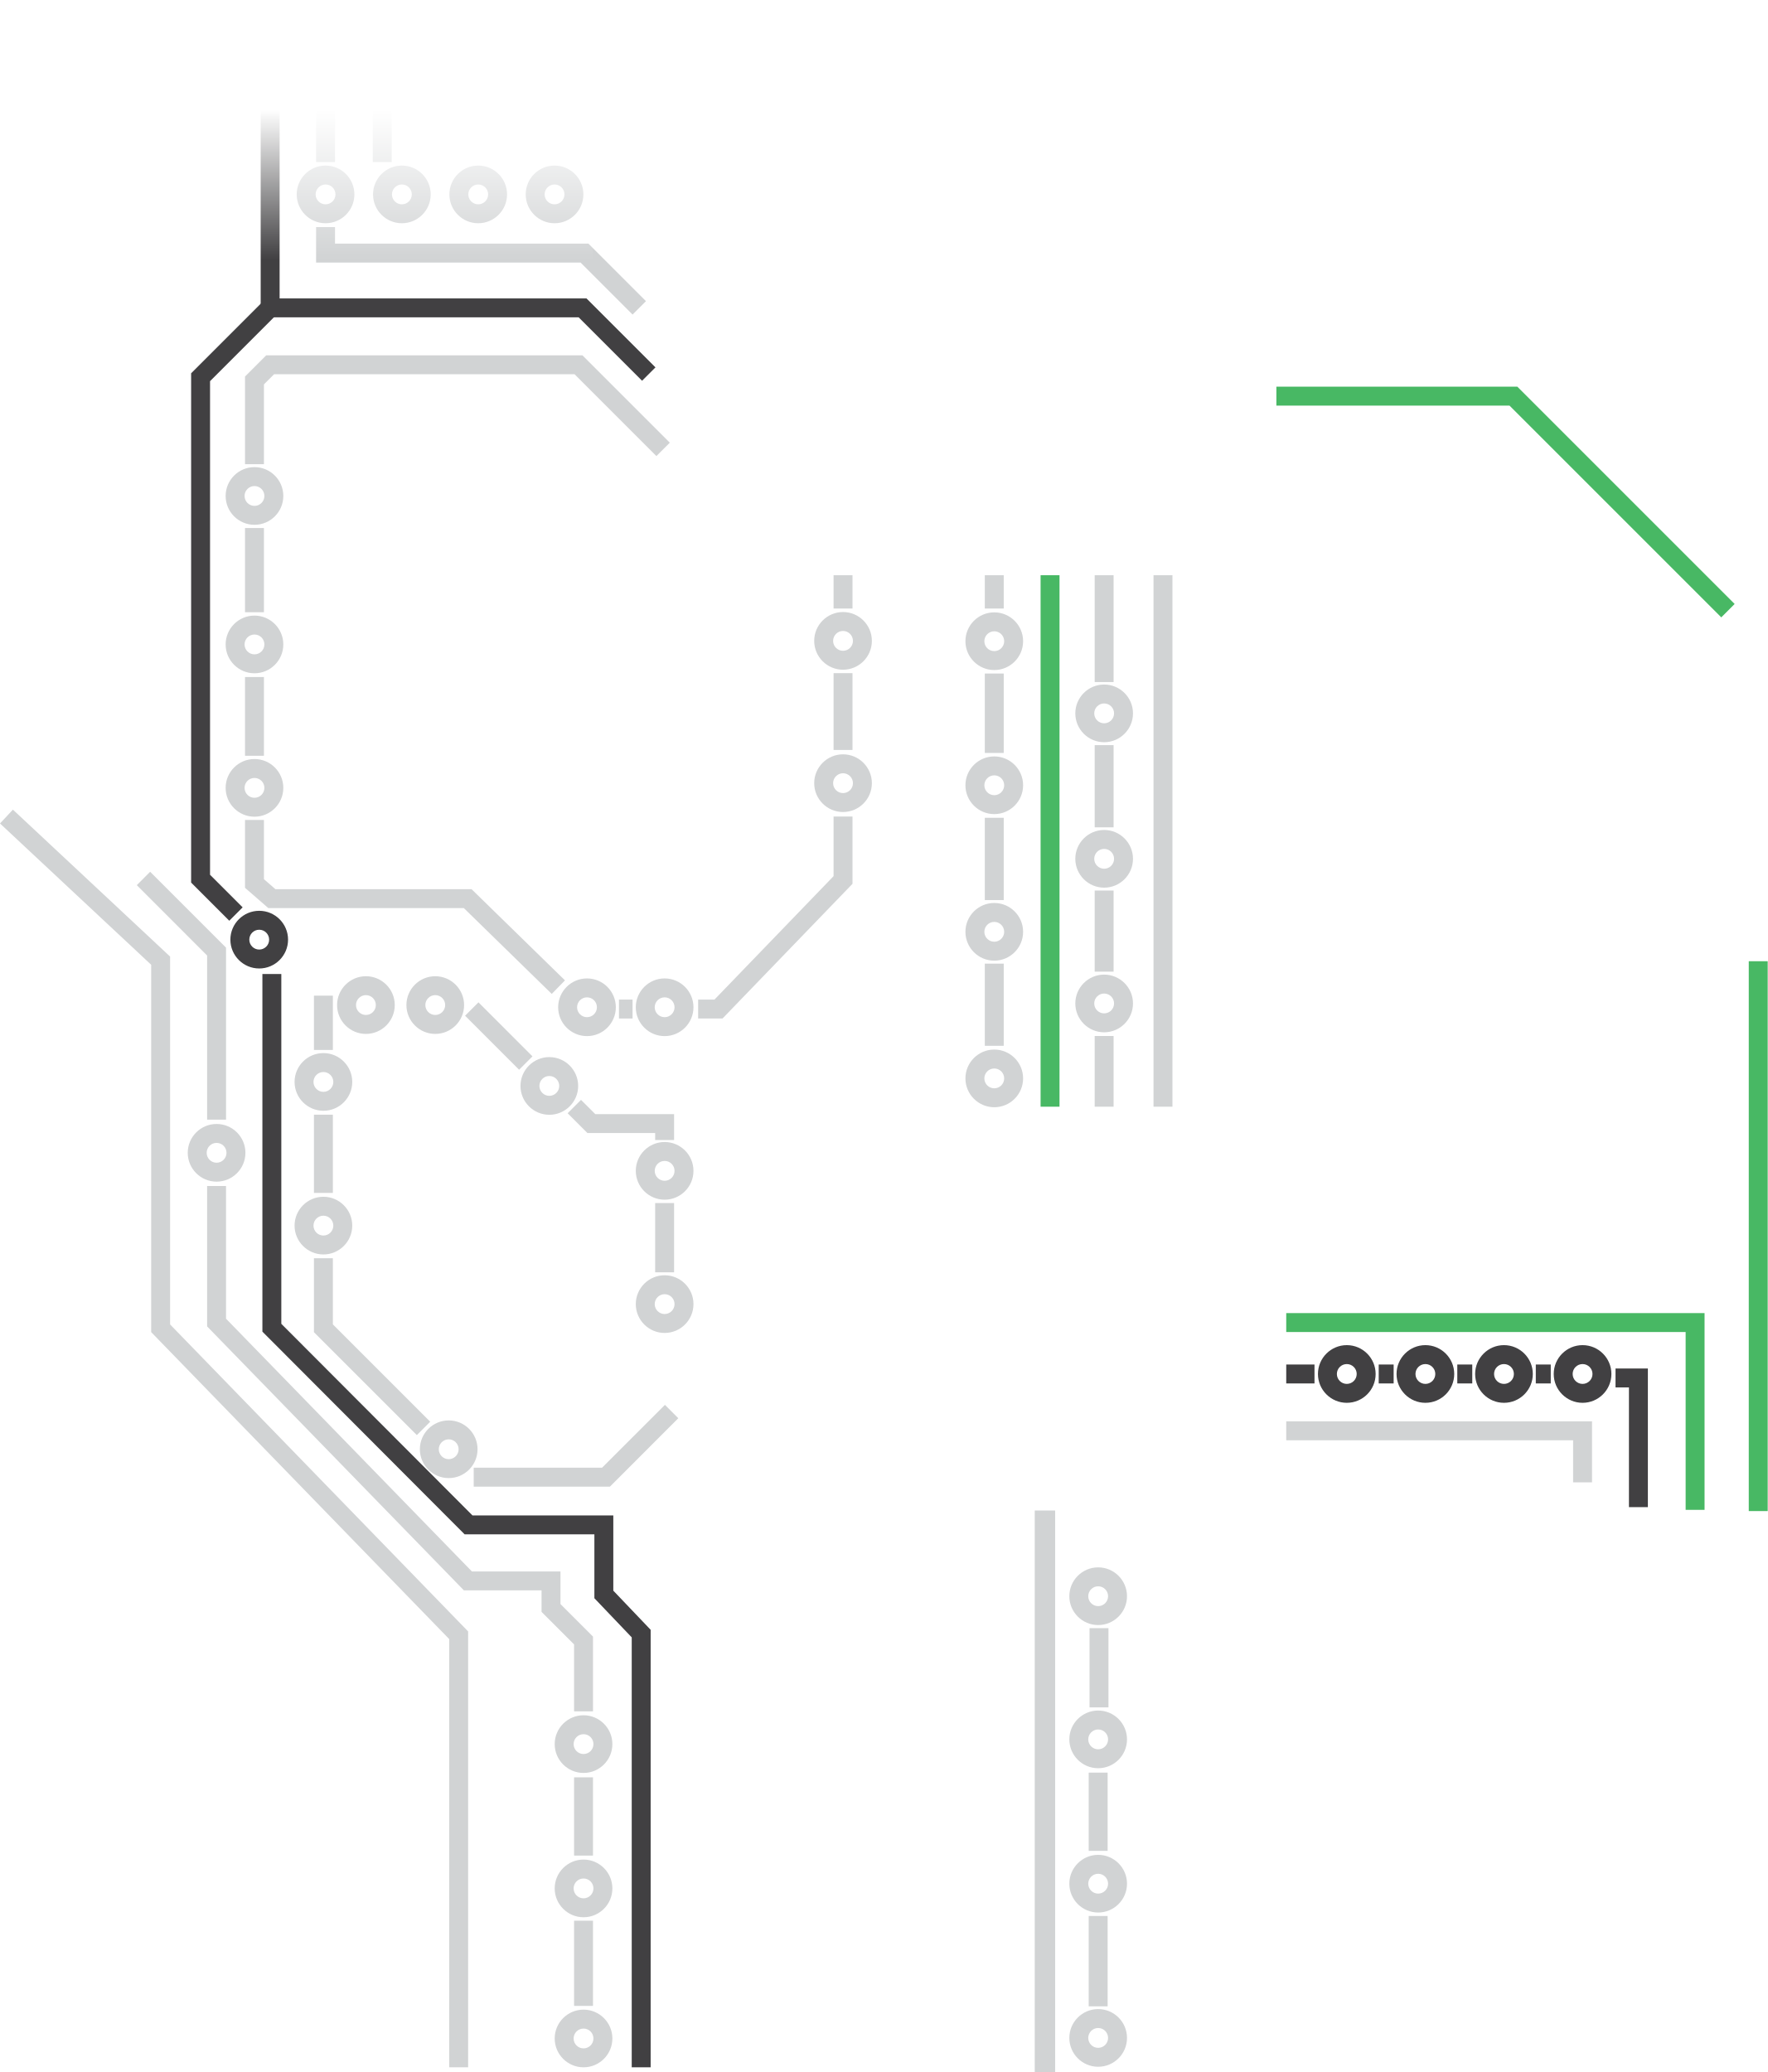
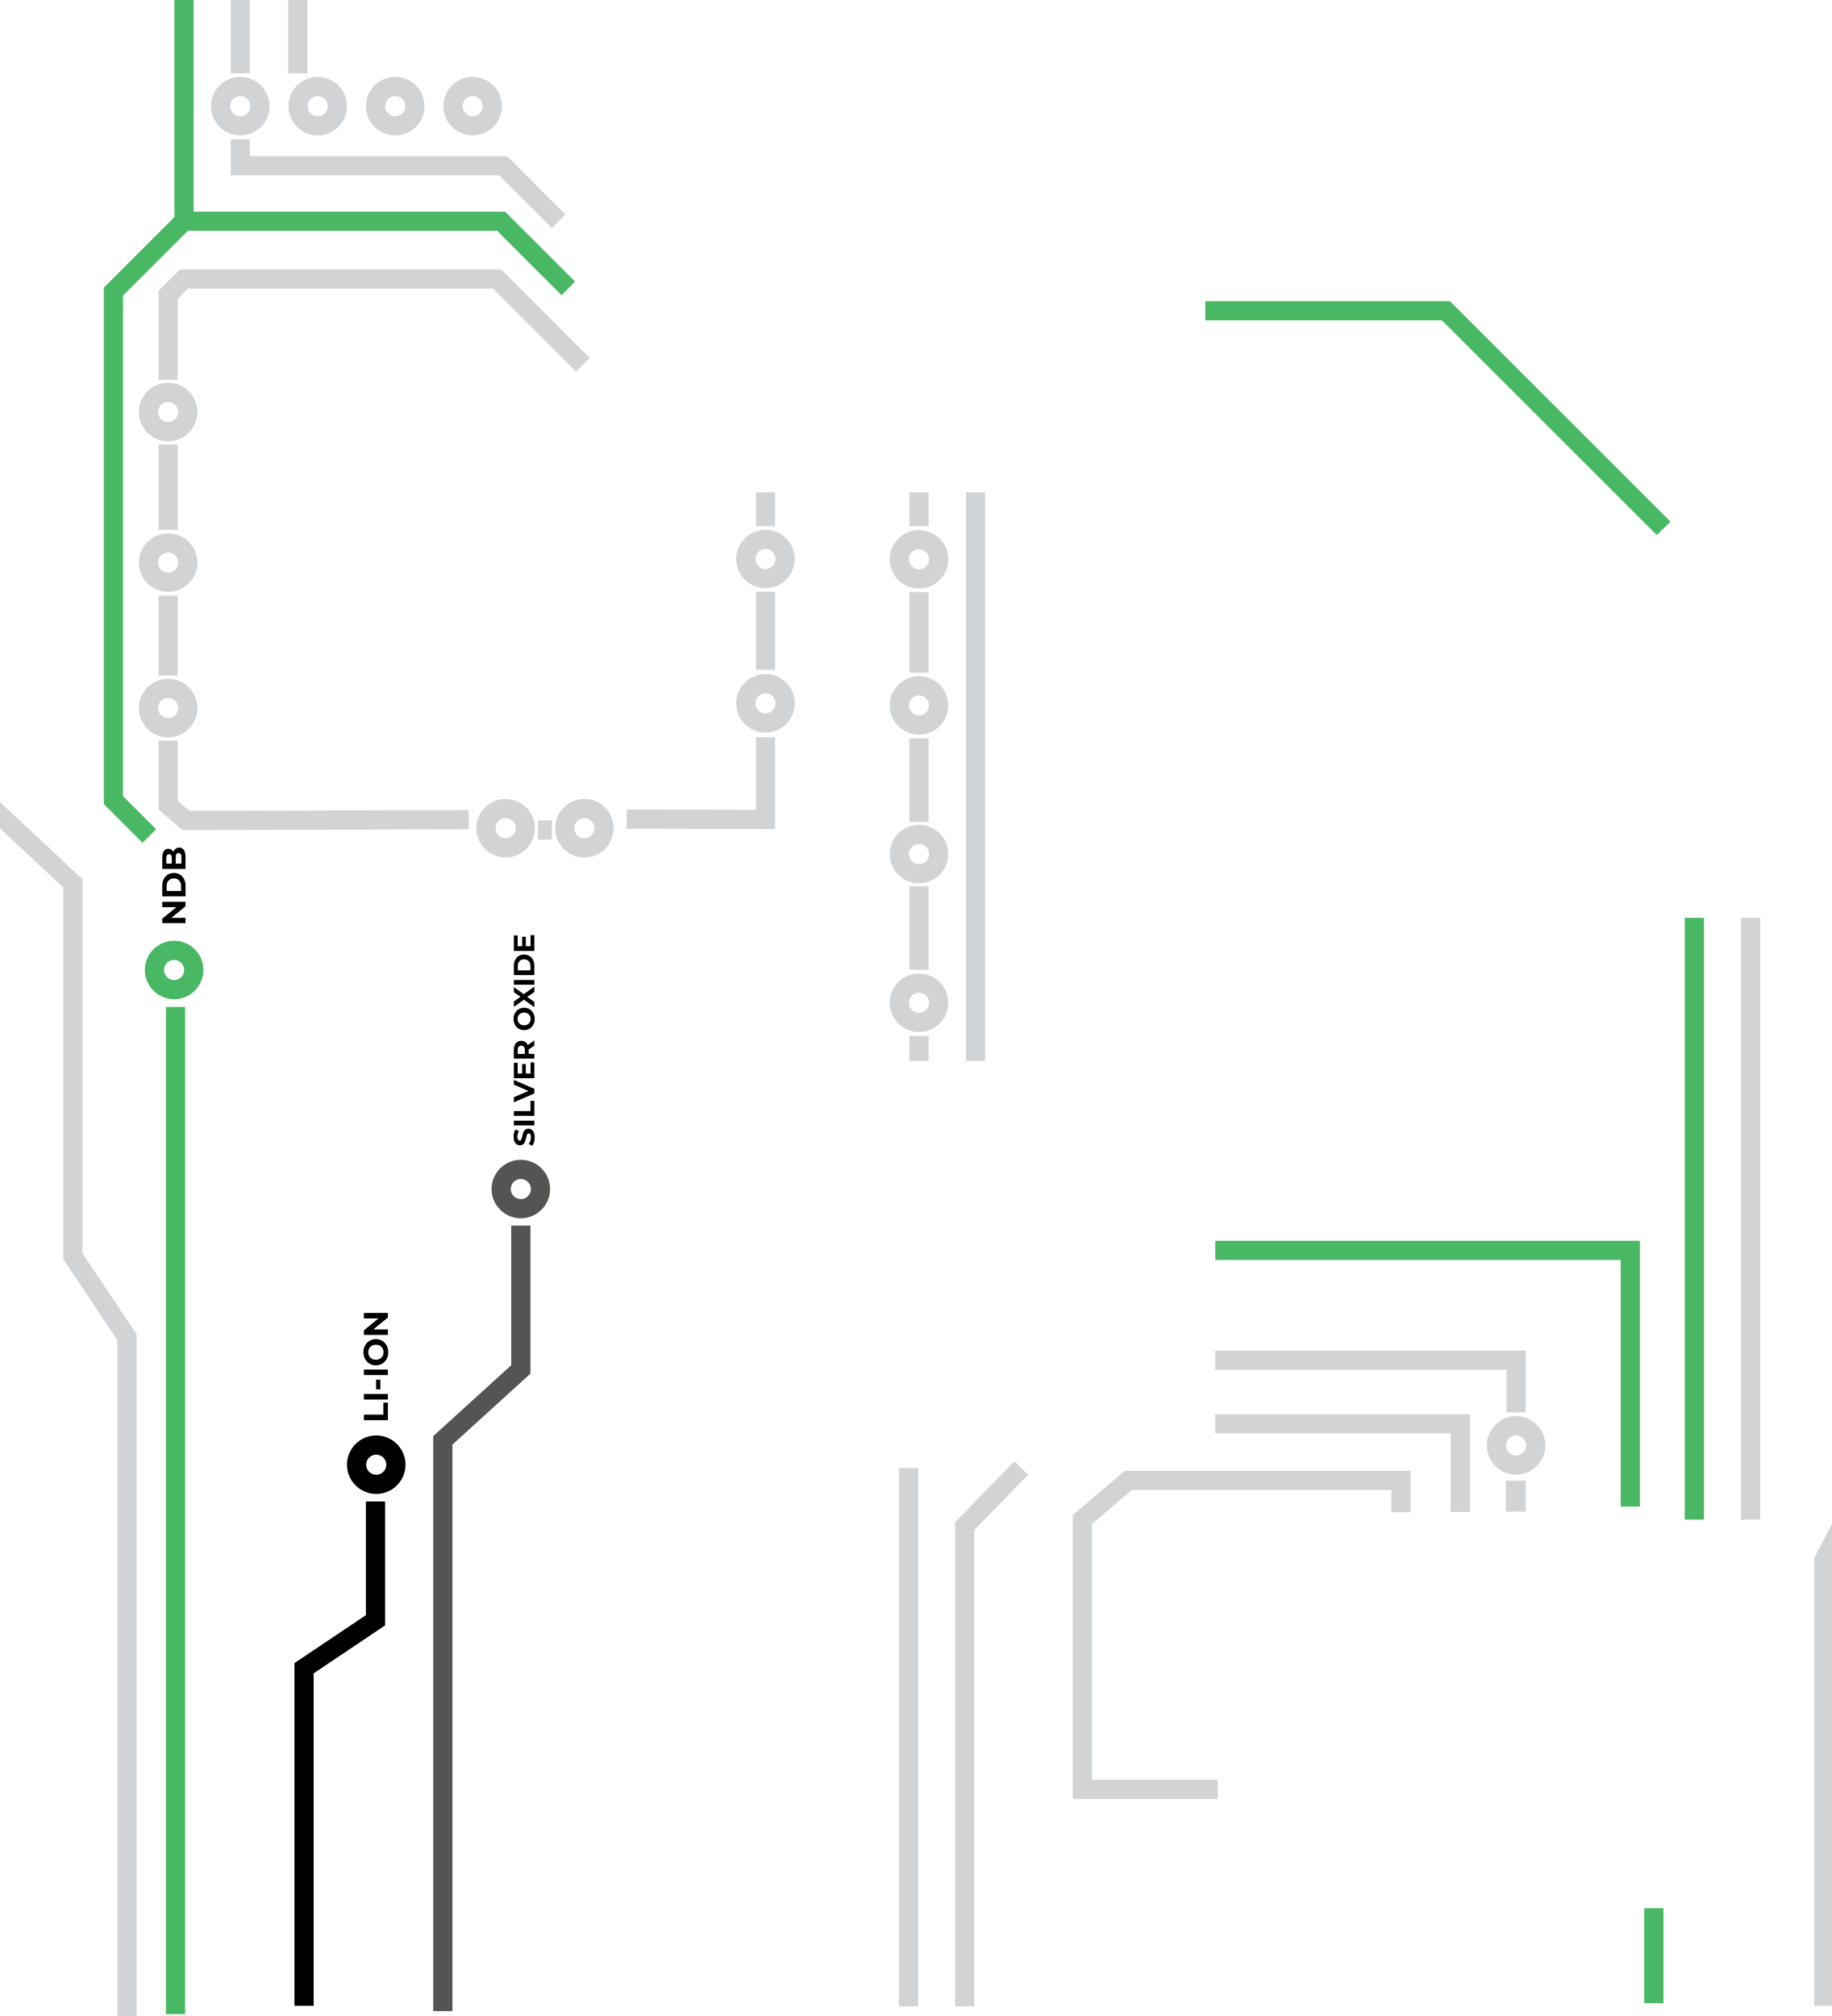
- <svg xmlns="http://www.w3.org/2000/svg" width="1300" height="1524" viewBox="0 0 1300 1524" fill="none">
-   <path d="M1265.91 454.081L1110.17 298.329H938.709V284.409H1115.94L1275.74 444.226L1265.91 454.081Z" fill="#48B864" />
-   <path d="M1300.05 707H1286.13V1111.43H1300.05V707Z" fill="#48B864" />
-   <path d="M815.219 1197.54H801.302V1255.82H815.219V1197.54Z" fill="#D1D3D4" />
-   <path d="M478.52 1520.55H464.603V1204.32L437.141 1175.53V1128.54H341.707L192.981 979.448V716.421H206.898V973.695L347.478 1114.62H451.058V1169.96L478.52 1198.75V1520.55Z" fill="#414042" />
-   <path d="M465.234 231.366L426.99 193.114H232.468V167.038H246.385V179.195H432.761L475.068 221.511L465.234 231.366Z" fill="#D1D3D4" />
-   <path d="M246.385 66H232.468V119.192H246.385V66Z" fill="#D1D3D4" />
-   <path d="M288.081 66H274.164V119.192H288.081V66Z" fill="#D1D3D4" />
-   <path d="M472.211 280.048L425.58 233.408H191.72V66H205.637V219.488H431.333L482.065 270.212L472.211 280.048Z" fill="#414042" />
-   <path d="M168.618 677.223L140.562 649.161V274.573L193.019 222.104L202.854 231.96L154.478 280.345V643.408L178.453 667.387L168.618 677.223Z" fill="#414042" />
-   <path d="M194.113 341.406H180.196V276.948L195.802 261.34H428.345L492.604 325.612L482.751 335.448L422.574 275.26H201.573L194.113 282.721V341.406Z" fill="#D1D3D4" />
-   <path d="M194.113 388.38H180.196V450.313H194.113V388.38Z" fill="#D1D3D4" />
-   <path d="M194.113 497.957H180.196V555.882H194.113V497.957Z" fill="#D1D3D4" />
-   <path d="M405.781 731.048L341.132 667.926H197.342L180.196 653.004V603.079H194.113V646.676L202.556 654.007H346.81L415.504 721.081L405.781 731.048Z" fill="#D1D3D4" />
-   <path d="M531.386 749.123H513.442V735.203H525.467L613.051 644.428V600.59H626.968V650.052L531.386 749.123Z" fill="#D1D3D4" />
-   <path d="M626.97 495.118H613.053V551.614H626.97V495.118Z" fill="#D1D3D4" />
-   <path d="M862.276 423.088H848.359V814H862.276V423.088Z" fill="#D1D3D4" />
-   <path d="M819.003 423.087H805.086V501.669H819.003V423.087Z" fill="#D1D3D4" />
-   <path d="M819.003 548.068H805.086V608.517H819.003V548.068Z" fill="#D1D3D4" />
-   <path d="M819.003 655.007H805.086V714.677H819.003V655.007Z" fill="#D1D3D4" />
-   <path d="M819.003 762H805.086V813.999H819.003V762Z" fill="#D1D3D4" />
-   <path d="M738.193 495.395H724.276V553.802H738.193V495.395Z" fill="#D1D3D4" />
-   <path d="M738.193 601.5H724.276V662.041H738.193V601.5Z" fill="#D1D3D4" />
-   <path d="M738.193 708.775H724.276V769.206H738.193V708.775Z" fill="#D1D3D4" />
-   <path d="M738.193 423.087H724.276V447.586H738.193V423.087Z" fill="#D1D3D4" />
-   <path d="M626.97 423.087H613.053V447.586H626.97V423.087Z" fill="#D1D3D4" />
-   <path d="M779.22 423.088H765.303V814H779.22V423.088Z" fill="#48B864" />
-   <path d="M731.235 814.399C719.545 814.399 710.025 804.878 710.025 793.185C710.025 781.493 719.545 771.972 731.235 771.972C742.925 771.972 752.444 781.493 752.444 793.185C752.444 804.878 742.925 814.399 731.235 814.399ZM731.235 785.891C727.208 785.891 723.942 789.158 723.942 793.185C723.942 797.213 727.208 800.479 731.235 800.479C735.262 800.479 738.527 797.213 738.527 793.185C738.527 789.158 735.262 785.891 731.235 785.891Z" fill="#D1D3D4" />
-   <path d="M429.162 1304.04C417.471 1304.04 407.952 1294.52 407.952 1282.82C407.952 1271.13 417.471 1261.61 429.162 1261.61C440.852 1261.61 450.371 1271.13 450.371 1282.82C450.371 1294.52 440.87 1304.04 429.162 1304.04ZM429.162 1275.53C425.135 1275.53 421.869 1278.8 421.869 1282.82C421.869 1286.85 425.135 1290.12 429.162 1290.12C433.188 1290.12 436.454 1286.85 436.454 1282.82C436.454 1278.8 433.188 1275.53 429.162 1275.53Z" fill="#D1D3D4" />
-   <path d="M429.162 1410.18C417.471 1410.18 407.952 1400.66 407.952 1388.97C407.952 1377.28 417.471 1367.75 429.162 1367.75C440.852 1367.75 450.371 1377.28 450.371 1388.97C450.371 1400.66 440.87 1410.18 429.162 1410.18ZM429.162 1381.67C425.135 1381.67 421.869 1384.94 421.869 1388.97C421.869 1393 425.135 1396.26 429.162 1396.26C433.188 1396.26 436.454 1393 436.454 1388.97C436.454 1384.94 433.188 1381.67 429.162 1381.67Z" fill="#D1D3D4" />
-   <path d="M429.162 1520.55C417.471 1520.55 407.952 1511.03 407.952 1499.34C407.952 1487.65 417.471 1478.13 429.162 1478.13C440.852 1478.13 450.371 1487.65 450.371 1499.34C450.371 1511.03 440.87 1520.55 429.162 1520.55ZM429.162 1492.05C425.135 1492.05 421.869 1495.31 421.869 1499.34C421.869 1503.37 425.135 1506.63 429.162 1506.63C433.188 1506.63 436.454 1503.37 436.454 1499.34C436.454 1495.31 433.188 1492.05 429.162 1492.05Z" fill="#D1D3D4" />
-   <path d="M731.235 706.584C719.545 706.584 710.025 697.063 710.025 685.371C710.025 673.678 719.545 664.157 731.235 664.157C742.925 664.157 752.444 673.678 752.444 685.371C752.444 697.063 742.925 706.584 731.235 706.584ZM731.235 678.077C727.208 678.077 723.942 681.343 723.942 685.371C723.942 689.398 727.208 692.665 731.235 692.665C735.262 692.665 738.527 689.398 738.527 685.371C738.527 681.343 735.262 678.077 731.235 678.077Z" fill="#D1D3D4" />
-   <path d="M731.235 598.792C719.545 598.792 710.025 589.271 710.025 577.578C710.025 565.886 719.545 556.365 731.235 556.365C742.925 556.365 752.444 565.886 752.444 577.578C752.444 589.271 742.925 598.792 731.235 598.792ZM731.235 570.284C727.208 570.284 723.942 573.551 723.942 577.578C723.942 581.606 727.208 584.872 731.235 584.872C735.262 584.872 738.527 581.606 738.527 577.578C738.527 573.551 735.262 570.284 731.235 570.284Z" fill="#D1D3D4" />
-   <path d="M620.009 597.252C608.319 597.252 598.8 587.73 598.8 576.038C598.8 564.345 608.319 554.824 620.009 554.824C631.699 554.824 641.219 564.345 641.219 576.038C641.219 587.73 631.718 597.252 620.009 597.252ZM620.009 568.744C615.983 568.744 612.717 572.01 612.717 576.038C612.717 580.065 615.983 583.332 620.009 583.332C624.036 583.332 627.302 580.065 627.302 576.038C627.302 572.01 624.036 568.744 620.009 568.744Z" fill="#D1D3D4" />
-   <path d="M431.705 762.078C420.014 762.078 410.495 752.557 410.495 740.864C410.495 729.172 420.014 719.651 431.705 719.651C443.395 719.651 452.914 729.172 452.914 740.864C452.914 752.557 443.413 762.078 431.705 762.078ZM431.705 733.571C427.678 733.571 424.412 736.837 424.412 740.864C424.412 744.892 427.678 748.158 431.705 748.158C435.731 748.158 438.997 744.892 438.997 740.864C438.997 736.837 435.731 733.571 431.705 733.571Z" fill="#D1D3D4" />
-   <path d="M404 819.947C392.309 819.947 382.79 810.426 382.79 798.733C382.79 787.041 392.309 777.52 404 777.52C415.69 777.52 425.209 787.041 425.209 798.733C425.209 810.426 415.69 819.947 404 819.947ZM404 791.421C399.973 791.421 396.707 794.687 396.707 798.715C396.707 802.742 399.973 806.009 404 806.009C408.026 806.009 411.292 802.742 411.292 798.715C411.292 794.687 408.026 791.421 404 791.421Z" fill="#D1D3D4" />
-   <path d="M488.801 980.414C477.111 980.414 467.592 970.893 467.592 959.2C467.592 947.507 477.111 937.986 488.801 937.986C500.492 937.986 510.011 947.507 510.011 959.2C510.011 970.893 500.492 980.414 488.801 980.414ZM488.801 951.906C484.775 951.906 481.509 955.173 481.509 959.2C481.509 963.227 484.775 966.494 488.801 966.494C492.828 966.494 496.094 963.227 496.094 959.2C496.094 955.173 492.828 951.906 488.801 951.906Z" fill="#D1D3D4" />
-   <path d="M488.801 882.4C477.111 882.4 467.592 872.879 467.592 861.186C467.592 849.494 477.111 839.973 488.801 839.973C500.492 839.973 510.011 849.494 510.011 861.186C510.011 872.879 500.492 882.4 488.801 882.4ZM488.801 853.892C484.775 853.892 481.509 857.159 481.509 861.186C481.509 865.214 484.775 868.48 488.801 868.48C492.828 868.48 496.094 865.214 496.094 861.186C496.094 857.159 492.828 853.892 488.801 853.892Z" fill="#D1D3D4" />
-   <path d="M187.155 600.703C175.465 600.703 165.945 591.182 165.945 579.49C165.945 567.797 175.465 558.276 187.155 558.276C198.845 558.276 208.364 567.797 208.364 579.49C208.364 591.182 198.845 600.703 187.155 600.703ZM187.155 572.196C183.128 572.196 179.862 575.462 179.862 579.49C179.862 583.517 183.128 586.783 187.155 586.783C191.181 586.783 194.447 583.517 194.447 579.49C194.447 575.462 191.181 572.196 187.155 572.196Z" fill="#D1D3D4" />
-   <path d="M190.644 712.339C178.954 712.339 169.435 702.818 169.435 691.126C169.435 679.433 178.954 669.912 190.644 669.912C202.334 669.912 211.853 679.433 211.853 691.126C211.853 702.818 202.334 712.339 190.644 712.339ZM190.644 683.832C186.617 683.832 183.352 687.098 183.352 691.126C183.352 695.153 186.617 698.42 190.644 698.42C194.671 698.42 197.937 695.153 197.937 691.126C197.937 687.098 194.652 683.832 190.644 683.832Z" fill="#414042" />
-   <path d="M159.285 869.13C147.594 869.13 138.075 859.608 138.075 847.916C138.075 836.223 147.594 826.702 159.285 826.702C170.975 826.702 180.494 836.223 180.494 847.916C180.494 859.608 170.975 869.13 159.285 869.13ZM159.285 840.622C155.258 840.622 151.992 843.888 151.992 847.916C151.992 851.943 155.258 855.21 159.285 855.21C163.311 855.21 166.577 851.943 166.577 847.916C166.577 843.888 163.311 840.622 159.285 840.622Z" fill="#D1D3D4" />
-   <path d="M237.85 816.996C226.16 816.996 216.641 807.475 216.641 795.782C216.641 784.089 226.16 774.568 237.85 774.568C249.54 774.568 259.06 784.089 259.06 795.782C259.06 807.475 249.54 816.996 237.85 816.996ZM237.85 788.488C233.823 788.488 230.558 791.755 230.558 795.782C230.558 799.809 233.823 803.076 237.85 803.076C241.877 803.076 245.143 799.809 245.143 795.782C245.143 791.755 241.858 788.488 237.85 788.488Z" fill="#D1D3D4" />
-   <path d="M269.117 760.464C257.426 760.464 247.907 750.943 247.907 739.251C247.907 727.558 257.426 718.037 269.117 718.037C280.807 718.037 290.326 727.558 290.326 739.251C290.326 750.943 280.807 760.464 269.117 760.464ZM269.117 731.938C265.09 731.938 261.824 735.205 261.824 739.232C261.824 743.26 265.09 746.526 269.117 746.526C273.143 746.526 276.409 743.26 276.409 739.232C276.409 735.205 273.143 731.938 269.117 731.938Z" fill="#D1D3D4" />
-   <path d="M320.109 760.464C308.419 760.464 298.899 750.943 298.899 739.251C298.899 727.558 308.419 718.037 320.109 718.037C331.799 718.037 341.318 727.558 341.318 739.251C341.318 750.943 331.799 760.464 320.109 760.464ZM320.109 731.938C316.082 731.938 312.816 735.205 312.816 739.232C312.816 743.26 316.082 746.526 320.109 746.526C324.135 746.526 327.401 743.26 327.401 739.232C327.401 735.205 324.135 731.938 320.109 731.938Z" fill="#D1D3D4" />
-   <path d="M237.85 922.675C226.16 922.675 216.641 913.154 216.641 901.462C216.641 889.769 226.16 880.248 237.85 880.248C249.54 880.248 259.06 889.769 259.06 901.462C259.06 913.154 249.54 922.675 237.85 922.675ZM237.85 894.168C233.823 894.168 230.558 897.434 230.558 901.462C230.558 905.489 233.823 908.756 237.85 908.756C241.877 908.756 245.143 905.489 245.143 901.462C245.143 897.434 241.858 894.168 237.85 894.168Z" fill="#D1D3D4" />
-   <path d="M329.999 1087.17C318.309 1087.17 308.79 1077.65 308.79 1065.95C308.79 1054.26 318.309 1044.74 329.999 1044.74C341.69 1044.74 351.209 1054.26 351.209 1065.95C351.209 1077.65 341.69 1087.17 329.999 1087.17ZM329.999 1058.66C325.973 1058.66 322.707 1061.93 322.707 1065.95C322.707 1069.98 325.973 1073.25 329.999 1073.25C334.026 1073.25 337.292 1069.98 337.292 1065.95C337.292 1061.93 334.008 1058.66 329.999 1058.66Z" fill="#D1D3D4" />
-   <path d="M187.155 495.211C175.465 495.211 165.945 485.689 165.945 473.997C165.945 462.304 175.465 452.783 187.155 452.783C198.845 452.783 208.364 462.304 208.364 473.997C208.364 485.689 198.845 495.211 187.155 495.211ZM187.155 466.703C183.128 466.703 179.862 469.969 179.862 473.997C179.862 478.024 183.128 481.291 187.155 481.291C191.181 481.291 194.447 478.024 194.447 473.997C194.447 469.969 191.181 466.703 187.155 466.703Z" fill="#D1D3D4" />
-   <path d="M187.155 386.006C175.465 386.006 165.945 376.485 165.945 364.792C165.945 353.1 175.465 343.579 187.155 343.579C198.845 343.579 208.364 353.1 208.364 364.792C208.364 376.485 198.845 386.006 187.155 386.006ZM187.155 357.498C183.128 357.498 179.862 360.765 179.862 364.792C179.862 368.82 183.128 372.086 187.155 372.086C191.181 372.086 194.447 368.82 194.447 364.792C194.447 360.765 191.181 357.498 187.155 357.498Z" fill="#D1D3D4" />
-   <path d="M488.801 762.078C477.111 762.078 467.592 752.557 467.592 740.864C467.592 729.172 477.111 719.651 488.801 719.651C500.492 719.651 510.011 729.172 510.011 740.864C510.011 752.557 500.492 762.078 488.801 762.078ZM488.801 733.571C484.775 733.571 481.509 736.837 481.509 740.864C481.509 744.892 484.775 748.158 488.801 748.158C492.828 748.158 496.094 744.892 496.094 740.864C496.094 736.837 492.828 733.571 488.801 733.571Z" fill="#D1D3D4" />
-   <path d="M620.009 492.593C608.319 492.593 598.8 483.072 598.8 471.38C598.8 459.687 608.319 450.166 620.009 450.166C631.699 450.166 641.219 459.687 641.219 471.38C641.219 483.072 631.718 492.593 620.009 492.593ZM620.009 464.086C615.983 464.086 612.717 467.352 612.717 471.38C612.717 475.407 615.983 478.674 620.009 478.674C624.036 478.674 627.302 475.407 627.302 471.38C627.302 467.352 624.036 464.086 620.009 464.086Z" fill="#D1D3D4" />
-   <path d="M239.427 164.2C227.737 164.2 218.218 154.679 218.218 142.986C218.218 131.294 227.737 121.772 239.427 121.772C251.117 121.772 260.637 131.294 260.637 142.986C260.637 154.679 251.117 164.2 239.427 164.2ZM239.427 135.692C235.401 135.692 232.135 138.959 232.135 142.986C232.135 147.014 235.401 150.28 239.427 150.28C243.454 150.28 246.72 147.014 246.72 142.986C246.72 138.959 243.454 135.692 239.427 135.692Z" fill="#D1D3D4" />
-   <path d="M295.559 164.2C283.869 164.2 274.35 154.679 274.35 142.986C274.35 131.294 283.869 121.772 295.559 121.772C307.249 121.772 316.769 131.294 316.769 142.986C316.769 154.679 307.268 164.2 295.559 164.2ZM295.559 135.692C291.532 135.692 288.267 138.959 288.267 142.986C288.267 147.014 291.532 150.28 295.559 150.28C299.586 150.28 302.852 147.014 302.852 142.986C302.852 138.959 299.586 135.692 295.559 135.692Z" fill="#D1D3D4" />
-   <path d="M351.708 164.2C340.018 164.2 330.499 154.679 330.499 142.986C330.499 131.294 340.018 121.772 351.708 121.772C363.399 121.772 372.918 131.294 372.918 142.986C372.918 154.679 363.399 164.2 351.708 164.2ZM351.708 135.692C347.682 135.692 344.416 138.959 344.416 142.986C344.416 147.014 347.682 150.28 351.708 150.28C355.735 150.28 359.001 147.014 359.001 142.986C359.001 138.959 355.735 135.692 351.708 135.692Z" fill="#D1D3D4" />
-   <path d="M407.84 164.2C396.15 164.2 386.631 154.679 386.631 142.986C386.631 131.294 396.15 121.772 407.84 121.772C419.531 121.772 429.05 131.294 429.05 142.986C429.05 154.679 419.549 164.2 407.84 164.2ZM407.84 135.692C403.814 135.692 400.548 138.959 400.548 142.986C400.548 147.014 403.814 150.28 407.84 150.28C411.867 150.28 415.133 147.014 415.133 142.986C415.133 138.959 411.867 135.692 407.84 135.692Z" fill="#D1D3D4" />
-   <path d="M812.045 545.915C800.355 545.915 790.836 536.394 790.836 524.701C790.836 513.009 800.355 503.488 812.045 503.488C823.736 503.488 833.255 513.009 833.255 524.701C833.255 536.394 823.754 545.915 812.045 545.915ZM812.045 517.408C808.019 517.408 804.753 520.674 804.753 524.701C804.753 528.729 808.019 531.995 812.045 531.995C816.072 531.995 819.338 528.729 819.338 524.701C819.338 520.674 816.072 517.408 812.045 517.408Z" fill="#D1D3D4" />
-   <path d="M812.045 652.891C800.355 652.891 790.836 643.37 790.836 631.678C790.836 619.985 800.355 610.464 812.045 610.464C823.736 610.464 833.255 619.985 833.255 631.678C833.255 643.37 823.754 652.891 812.045 652.891ZM812.045 624.384C808.019 624.384 804.753 627.65 804.753 631.678C804.753 635.705 808.019 638.972 812.045 638.972C816.072 638.972 819.338 635.705 819.338 631.678C819.338 627.65 816.072 624.384 812.045 624.384Z" fill="#D1D3D4" />
-   <path d="M812.045 759.275C800.355 759.275 790.836 749.754 790.836 738.062C790.836 726.369 800.355 716.848 812.045 716.848C823.736 716.848 833.255 726.369 833.255 738.062C833.255 749.754 823.754 759.275 812.045 759.275ZM812.045 730.768C808.019 730.768 804.753 734.034 804.753 738.062C804.753 742.089 808.019 745.356 812.045 745.356C816.072 745.356 819.338 742.089 819.338 738.062C819.338 734.034 816.072 730.768 812.045 730.768Z" fill="#D1D3D4" />
-   <path d="M731.235 492.833C719.545 492.833 710.025 483.312 710.025 471.619C710.025 459.927 719.545 450.406 731.235 450.406C742.925 450.406 752.444 459.927 752.444 471.619C752.444 483.312 742.925 492.833 731.235 492.833ZM731.235 464.325C727.208 464.325 723.942 467.592 723.942 471.619C723.942 475.647 727.208 478.913 731.235 478.913C735.262 478.913 738.527 475.647 738.527 471.619C738.527 467.592 735.262 464.325 731.235 464.325Z" fill="#D1D3D4" />
-   <path d="M465.216 735.205H455.215V749.124H465.216V735.205Z" fill="#D1D3D4" />
-   <path d="M166.244 823.511H152.327V702.799L100.593 651.055L110.427 641.2L166.244 697.027V823.511Z" fill="#D1D3D4" />
-   <path d="M436.121 1258.75H422.204V1209.51L398.285 1185.57V1169.76H341.189L152.326 975.606V872.322H166.243V969.946L347.071 1155.84H412.202V1179.82L436.121 1203.74V1258.75Z" fill="#D1D3D4" />
-   <path d="M344.287 1520.56H330.37V1205.58L111.187 979.802V709.611L0 605.678L9.501 595.507L125.104 703.58V974.16L344.287 1199.94V1520.56Z" fill="#D1D3D4" />
-   <path d="M436.119 1307.27H422.202V1364.82H436.119V1307.27Z" fill="#D1D3D4" />
-   <path d="M436.119 1412.72H422.202V1475.38H436.119V1412.72Z" fill="#D1D3D4" />
-   <path d="M807.648 1300.57C795.958 1300.57 786.438 1291.05 786.438 1279.35C786.438 1267.66 795.958 1258.14 807.648 1258.14C819.338 1258.14 828.857 1267.66 828.857 1279.35C828.857 1291.05 819.338 1300.57 807.648 1300.57ZM807.648 1272.06C803.621 1272.06 800.355 1275.33 800.355 1279.35C800.355 1283.38 803.621 1286.65 807.648 1286.65C811.675 1286.65 814.94 1283.38 814.94 1279.35C814.94 1275.33 811.675 1272.06 807.648 1272.06Z" fill="#D1D3D4" />
-   <path d="M807.648 1195.26C795.958 1195.26 786.438 1185.74 786.438 1174.05C786.438 1162.35 795.958 1152.83 807.648 1152.83C819.338 1152.83 828.857 1162.35 828.857 1174.05C828.857 1185.74 819.338 1195.26 807.648 1195.26ZM807.648 1166.75C803.621 1166.75 800.355 1170.02 800.355 1174.05C800.355 1178.07 803.621 1181.34 807.648 1181.34C811.675 1181.34 814.94 1178.07 814.94 1174.05C814.94 1170.02 811.675 1166.75 807.648 1166.75Z" fill="#D1D3D4" />
-   <path d="M807.648 1406.71C795.958 1406.71 786.438 1397.19 786.438 1385.5C786.438 1373.8 795.958 1364.28 807.648 1364.28C819.338 1364.28 828.857 1373.8 828.857 1385.5C828.857 1397.19 819.338 1406.71 807.648 1406.71ZM807.648 1378.2C803.621 1378.2 800.355 1381.47 800.355 1385.5C800.355 1389.52 803.621 1392.79 807.648 1392.79C811.675 1392.79 814.94 1389.52 814.94 1385.5C814.94 1381.47 811.675 1378.2 807.648 1378.2Z" fill="#D1D3D4" />
-   <path d="M807.648 1520.15C795.958 1520.15 786.438 1510.63 786.438 1498.93C786.438 1487.24 795.958 1477.72 807.648 1477.72C819.338 1477.72 828.857 1487.24 828.857 1498.93C828.857 1510.63 819.338 1520.15 807.648 1520.15ZM807.648 1491.64C803.621 1491.64 800.355 1494.91 800.355 1498.93C800.355 1502.96 803.621 1506.23 807.648 1506.23C811.675 1506.23 814.94 1502.96 814.94 1498.93C814.94 1494.91 811.675 1491.64 807.648 1491.64Z" fill="#D1D3D4" />
-   <path d="M814.607 1303.8H800.689V1361.35H814.607V1303.8Z" fill="#D1D3D4" />
-   <path d="M814.607 1409.25H800.689V1475.7H814.607V1409.25Z" fill="#D1D3D4" />
-   <path d="M244.809 732.327H230.892V772.267H244.809V732.327Z" fill="#D1D3D4" />
-   <path d="M244.809 819.873H230.892V877.407H244.809V819.873Z" fill="#D1D3D4" />
-   <path d="M306.563 1055.54L230.892 979.876V925.459H244.809V974.104L316.397 1045.71L306.563 1055.54Z" fill="#D1D3D4" />
-   <path d="M448.553 1093.46H348.388V1079.54H442.782L489.023 1033.31L498.858 1043.14L448.553 1093.46Z" fill="#D1D3D4" />
-   <path d="M351.89 737.242L342.05 747.084L381.767 786.809L391.607 776.967L351.89 737.242Z" fill="#D1D3D4" />
-   <path d="M495.759 838.508H481.842V833.366H432.02L417.472 818.816L427.306 808.979L437.79 819.447H495.759V838.508Z" fill="#D1D3D4" />
-   <path d="M495.759 884.87H481.842V935.816H495.759V884.87Z" fill="#D1D3D4" />
-   <path d="M1253.62 1110.53H1239.7V979.727H945.963V965.808H1253.62V1110.53Z" fill="#48B864" />
-   <path d="M1211.93 1108.53H1198.01V1020.48H1188.14V1006.56H1211.93V1108.53Z" fill="#414042" />
-   <path d="M1170.86 1090.29H1156.94V1059.35H945.963V1045.43H1170.86V1090.29Z" fill="#D1D3D4" />
-   <path d="M1163.9 1031.8C1152.21 1031.8 1142.69 1022.28 1142.69 1010.59C1142.69 998.899 1152.21 989.377 1163.9 989.377C1175.59 989.377 1185.11 998.899 1185.11 1010.59C1185.11 1022.28 1175.59 1031.8 1163.9 1031.8ZM1163.9 1003.3C1159.88 1003.3 1156.61 1006.56 1156.61 1010.59C1156.61 1014.62 1159.88 1017.89 1163.9 1017.89C1167.93 1017.89 1171.2 1014.62 1171.2 1010.59C1171.2 1006.56 1167.93 1003.3 1163.9 1003.3Z" fill="#414042" />
-   <path d="M1106.1 1031.8C1094.41 1031.8 1084.89 1022.28 1084.89 1010.59C1084.89 998.899 1094.41 989.377 1106.1 989.377C1117.79 989.377 1127.31 998.899 1127.31 1010.59C1127.31 1022.28 1117.81 1031.8 1106.1 1031.8ZM1106.1 1003.3C1102.07 1003.3 1098.81 1006.56 1098.81 1010.59C1098.81 1014.62 1102.07 1017.89 1106.1 1017.89C1110.13 1017.89 1113.39 1014.62 1113.39 1010.59C1113.39 1006.56 1110.13 1003.3 1106.1 1003.3Z" fill="#414042" />
-   <path d="M1048.3 1031.8C1036.61 1031.8 1027.09 1022.28 1027.09 1010.59C1027.09 998.899 1036.61 989.377 1048.3 989.377C1059.99 989.377 1069.51 998.899 1069.51 1010.59C1069.51 1022.28 1060.01 1031.8 1048.3 1031.8ZM1048.3 1003.3C1044.27 1003.3 1041.01 1006.56 1041.01 1010.59C1041.01 1014.62 1044.27 1017.89 1048.3 1017.89C1052.33 1017.89 1055.59 1014.62 1055.59 1010.59C1055.59 1006.56 1052.33 1003.3 1048.3 1003.3Z" fill="#414042" />
-   <path d="M990.498 1031.8C978.807 1031.8 969.288 1022.28 969.288 1010.59C969.288 998.899 978.807 989.377 990.498 989.377C1002.19 989.377 1011.71 998.899 1011.71 1010.59C1011.73 1022.28 1002.21 1031.8 990.498 1031.8ZM990.498 1003.3C986.471 1003.3 983.205 1006.56 983.205 1010.59C983.205 1014.62 986.471 1017.89 990.498 1017.89C994.524 1017.89 997.79 1014.62 997.79 1010.59C997.79 1006.56 994.524 1003.3 990.498 1003.3Z" fill="#414042" />
-   <path d="M1140.5 1003.63H1129.5V1017.55H1140.5V1003.63Z" fill="#414042" />
-   <path d="M1082.78 1003.63H1071.77V1017.55H1082.78V1003.63Z" fill="#414042" />
-   <path d="M1024.96 1003.63H1013.97V1017.55H1024.96V1003.63Z" fill="#414042" />
-   <path d="M966.746 1003.63H945.963V1017.55H966.746V1003.63Z" fill="#414042" />
-   <rect x="114" width="322" height="191" fill="url(#paint0_linear)" />
-   <path d="M776 1111H761V1524H776V1111Z" fill="#D1D3D4" />
-   <defs>
-     <linearGradient id="paint0_linear" x1="275" y1="34.5" x2="275" y2="191" gradientUnits="userSpaceOnUse">
-       <stop offset="0.295" stop-color="white" />
-       <stop offset="1" stop-color="white" stop-opacity="0" />
-     </linearGradient>
-   </defs>
+ <svg xmlns="http://www.w3.org/2000/svg" width="1300" height="1431" viewBox="0 0 1300 1431" fill="none">
+   <path d="M131.419 714.755H117.785V1429.69H131.419V714.755Z" fill="#48B864" />
+   <path d="M222.656 1423.73H209.022V1180.5L259.74 1146.46V1065.78H273.374V1153.73L222.656 1187.77V1423.73Z" fill="black" />
+   <path d="M391.771 161.862L354.305 124.439H163.74V98.898H177.374V110.815H359.959L401.406 152.234L391.771 161.862Z" fill="#D1D3D4" />
+   <path d="M177.374 0H163.74V52.065H177.374V0Z" fill="#D1D3D4" />
+   <path d="M218.221 0H204.587V52.065H218.221V0Z" fill="#D1D3D4" />
+   <path d="M398.606 209.513L352.924 163.861H123.82V0H137.454V150.236H358.577L408.259 199.884L398.606 209.513Z" fill="#48B864" />
+   <path d="M101.188 598.273L73.702 570.805V204.154L125.093 152.815L134.727 162.444L87.336 209.803V565.173L110.823 588.644L101.188 598.273Z" fill="#48B864" />
+   <path d="M126.165 269.571H112.531V206.479L127.819 191.201H355.632L418.584 254.111L408.932 263.739L349.979 204.826H133.473L126.165 212.129V269.571Z" fill="#D1D3D4" />
+   <path d="M126.165 315.549H112.531V376.171H126.165V315.549Z" fill="#D1D3D4" />
+   <path d="M126.165 422.822H112.531V479.519H126.165V422.822Z" fill="#D1D3D4" />
+   <path d="M129.328 589.189L112.531 574.565V525.698H126.165V568.371L134.418 575.546L332.818 575.02L332.855 588.644L129.328 589.189Z" fill="#D1D3D4" />
+   <path d="M550.216 588.481L444.835 588.227L444.871 574.602L536.582 574.82V523.264H550.216V588.481Z" fill="#D1D3D4" />
+   <path d="M550.215 420.024H536.581V475.323H550.215V420.024Z" fill="#D1D3D4" />
+   <path d="M550.215 349.521H536.581V373.5H550.215V349.521Z" fill="#D1D3D4" />
+   <path d="M652.36 732.54C640.908 732.54 631.582 723.221 631.582 711.776C631.582 700.331 640.908 691.012 652.36 691.012C663.812 691.012 673.138 700.331 673.138 711.776C673.138 723.221 663.812 732.54 652.36 732.54ZM652.36 704.637C648.415 704.637 645.216 707.834 645.216 711.776C645.216 715.718 648.415 718.915 652.36 718.915C656.305 718.915 659.504 715.718 659.504 711.776C659.504 707.834 656.305 704.637 652.36 704.637Z" fill="#D1D3D4" />
+   <path d="M652.36 627.012C640.908 627.012 631.582 617.692 631.582 606.248C631.582 594.803 640.908 585.483 652.36 585.483C663.812 585.483 673.138 594.803 673.138 606.248C673.138 617.692 663.812 627.012 652.36 627.012ZM652.36 599.108C648.415 599.108 645.216 602.305 645.216 606.248C645.216 610.19 648.415 613.387 652.36 613.387C656.305 613.387 659.504 610.19 659.504 606.248C659.504 602.305 656.305 599.108 652.36 599.108Z" fill="#D1D3D4" />
+   <path d="M652.36 521.501C640.908 521.501 631.582 512.182 631.582 500.737C631.582 489.293 640.908 479.973 652.36 479.973C663.812 479.973 673.138 489.293 673.138 500.737C673.138 512.182 663.812 521.501 652.36 521.501ZM652.36 493.598C648.415 493.598 645.216 496.795 645.216 500.737C645.216 504.679 648.415 507.877 652.36 507.877C656.305 507.877 659.504 504.679 659.504 500.737C659.504 496.795 656.305 493.598 652.36 493.598Z" fill="#D1D3D4" />
+   <path d="M543.398 519.994C531.946 519.994 522.62 510.674 522.62 499.23C522.62 487.785 531.946 478.465 543.398 478.465C554.851 478.465 564.176 487.785 564.176 499.23C564.176 510.674 554.869 519.994 543.398 519.994ZM543.398 492.09C539.453 492.09 536.254 495.287 536.254 499.23C536.254 503.172 539.453 506.369 543.398 506.369C547.343 506.369 550.542 503.172 550.542 499.23C550.542 495.287 547.343 492.09 543.398 492.09Z" fill="#D1D3D4" />
+   <path d="M358.923 608.664C347.47 608.664 338.145 599.344 338.145 587.9C338.145 576.455 347.47 567.135 358.923 567.135C370.375 567.135 379.701 576.455 379.701 587.9C379.701 599.344 370.393 608.664 358.923 608.664ZM358.923 580.76C354.978 580.76 351.778 583.957 351.778 587.9C351.778 591.842 354.978 595.039 358.923 595.039C362.867 595.039 366.067 591.842 366.067 587.9C366.067 583.957 362.867 580.76 358.923 580.76Z" fill="#D1D3D4" />
+   <path d="M119.348 523.373C107.896 523.373 98.57 514.053 98.57 502.609C98.57 491.164 107.896 481.844 119.348 481.844C130.801 481.844 140.126 491.164 140.126 502.609C140.126 514.053 130.801 523.373 119.348 523.373ZM119.348 495.469C115.404 495.469 112.204 498.666 112.204 502.609C112.204 506.551 115.404 509.748 119.348 509.748C123.293 509.748 126.492 506.551 126.492 502.609C126.492 498.666 123.293 495.469 119.348 495.469Z" fill="#D1D3D4" />
+   <path d="M123.602 709.287C112.15 709.287 102.824 699.968 102.824 688.523C102.824 677.078 112.15 667.759 123.602 667.759C135.055 667.759 144.38 677.078 144.38 688.523C144.38 699.968 135.073 709.287 123.602 709.287ZM123.602 681.384C119.658 681.384 116.458 684.581 116.458 688.523C116.458 692.465 119.658 695.662 123.602 695.662C127.547 695.662 130.746 692.465 130.746 688.523C130.746 684.581 127.547 681.384 123.602 681.384Z" fill="#48B864" />
+   <path d="M267.085 1060.44C255.632 1060.44 246.307 1051.12 246.307 1039.68C246.307 1028.23 255.632 1018.91 267.085 1018.91C278.537 1018.91 287.863 1028.23 287.863 1039.68C287.863 1051.12 278.555 1060.44 267.085 1060.44ZM267.085 1032.54C263.14 1032.54 259.941 1035.74 259.941 1039.68C259.941 1043.62 263.14 1046.82 267.085 1046.82C271.029 1046.82 274.229 1043.62 274.229 1039.68C274.229 1035.74 271.029 1032.54 267.085 1032.54Z" fill="black" />
+   <path d="M369.721 864.773C358.269 864.773 348.943 855.454 348.943 844.009C348.943 832.564 358.269 823.245 369.721 823.245C381.174 823.245 390.499 832.564 390.499 844.009C390.499 855.454 381.174 864.773 369.721 864.773ZM369.721 836.869C365.777 836.869 362.577 840.067 362.577 844.009C362.577 847.951 365.777 851.148 369.721 851.148C373.666 851.148 376.866 847.951 376.866 844.009C376.866 840.067 373.648 836.869 369.721 836.869Z" fill="#545453" />
+   <path d="M119.348 420.115C107.896 420.115 98.57 410.796 98.57 399.351C98.57 387.906 107.896 378.587 119.348 378.587C130.801 378.587 140.126 387.906 140.126 399.351C140.126 410.796 130.801 420.115 119.348 420.115ZM119.348 392.212C115.404 392.212 112.204 395.409 112.204 399.351C112.204 403.293 115.404 406.49 119.348 406.49C123.293 406.49 126.492 403.293 126.492 399.351C126.492 395.409 123.293 392.212 119.348 392.212Z" fill="#D1D3D4" />
+   <path d="M119.348 313.224C107.896 313.224 98.57 303.905 98.57 292.46C98.57 281.015 107.896 271.696 119.348 271.696C130.801 271.696 140.126 281.015 140.126 292.46C140.126 303.905 130.801 313.224 119.348 313.224ZM119.348 285.321C115.404 285.321 112.204 288.518 112.204 292.46C112.204 296.402 115.404 299.6 119.348 299.6C123.293 299.6 126.492 296.402 126.492 292.46C126.492 288.518 123.293 285.321 119.348 285.321Z" fill="#D1D3D4" />
+   <path d="M414.858 608.664C403.406 608.664 394.08 599.344 394.08 587.9C394.08 576.455 403.406 567.135 414.858 567.135C426.311 567.135 435.636 576.455 435.636 587.9C435.636 599.344 426.311 608.664 414.858 608.664ZM414.858 580.76C410.913 580.76 407.714 583.957 407.714 587.9C407.714 591.842 410.913 595.039 414.858 595.039C418.803 595.039 422.002 591.842 422.002 587.9C422.002 583.957 418.803 580.76 414.858 580.76Z" fill="#D1D3D4" />
+   <path d="M543.398 417.554C531.946 417.554 522.62 408.234 522.62 396.79C522.62 385.345 531.946 376.025 543.398 376.025C554.851 376.025 564.176 385.345 564.176 396.79C564.176 408.234 554.869 417.554 543.398 417.554ZM543.398 389.65C539.453 389.65 536.254 392.847 536.254 396.79C536.254 400.732 539.453 403.929 543.398 403.929C547.343 403.929 550.542 400.732 550.542 396.79C550.542 392.847 547.343 389.65 543.398 389.65Z" fill="#D1D3D4" />
+   <path d="M170.557 96.118C159.105 96.118 149.779 86.799 149.779 75.354C149.779 63.909 159.105 54.59 170.557 54.59C182.01 54.59 191.335 63.909 191.335 75.354C191.335 86.799 182.01 96.118 170.557 96.118ZM170.557 68.215C166.613 68.215 163.413 71.412 163.413 75.354C163.413 79.296 166.613 82.493 170.557 82.493C174.502 82.493 177.701 79.296 177.701 75.354C177.701 71.412 174.502 68.215 170.557 68.215Z" fill="#D1D3D4" />
+   <path d="M225.548 96.118C214.095 96.118 204.77 86.799 204.77 75.354C204.77 63.909 214.095 54.59 225.548 54.59C237 54.59 246.326 63.909 246.326 75.354C246.326 86.799 237.018 96.118 225.548 96.118ZM225.548 68.215C221.603 68.215 218.403 71.412 218.403 75.354C218.403 79.296 221.603 82.493 225.548 82.493C229.492 82.493 232.692 79.296 232.692 75.354C232.692 71.412 229.492 68.215 225.548 68.215Z" fill="#D1D3D4" />
+   <path d="M280.555 96.118C269.103 96.118 259.777 86.799 259.777 75.354C259.777 63.909 269.103 54.59 280.555 54.59C292.008 54.59 301.333 63.909 301.333 75.354C301.333 86.799 292.008 96.118 280.555 96.118ZM280.555 68.215C276.611 68.215 273.411 71.412 273.411 75.354C273.411 79.296 276.611 82.493 280.555 82.493C284.5 82.493 287.7 79.296 287.7 75.354C287.7 71.412 284.5 68.215 280.555 68.215Z" fill="#D1D3D4" />
+   <path d="M335.546 96.118C324.093 96.118 314.768 86.799 314.768 75.354C314.768 63.909 324.093 54.59 335.546 54.59C346.998 54.59 356.324 63.909 356.324 75.354C356.324 86.799 347.016 96.118 335.546 96.118ZM335.546 68.215C331.601 68.215 328.401 71.412 328.401 75.354C328.401 79.296 331.601 82.493 335.546 82.493C339.49 82.493 342.69 79.296 342.69 75.354C342.69 71.412 339.49 68.215 335.546 68.215Z" fill="#D1D3D4" />
+   <path d="M1076.23 1046.76C1064.78 1046.76 1055.45 1037.44 1055.45 1026C1055.45 1014.55 1064.78 1005.24 1076.23 1005.24C1087.68 1005.24 1097.01 1014.55 1097.01 1026C1097.01 1037.44 1087.68 1046.76 1076.23 1046.76ZM1076.23 1018.86C1072.28 1018.86 1069.08 1022.06 1069.08 1026C1069.08 1029.94 1072.28 1033.14 1076.23 1033.14C1080.17 1033.14 1083.37 1029.94 1083.37 1026C1083.37 1022.06 1080.17 1018.86 1076.23 1018.86Z" fill="#D1D3D4" />
+   <path d="M652.36 417.79C640.908 417.79 631.582 408.47 631.582 397.026C631.582 385.581 640.908 376.261 652.36 376.261C663.812 376.261 673.138 385.581 673.138 397.026C673.138 408.47 663.812 417.79 652.36 417.79ZM652.36 389.886C648.415 389.886 645.216 393.084 645.216 397.026C645.216 400.968 648.415 404.165 652.36 404.165C656.305 404.165 659.504 400.968 659.504 397.026C659.504 393.084 656.305 389.886 652.36 389.886Z" fill="#D1D3D4" />
+   <path d="M391.753 582.359H381.955V595.984H391.753V582.359Z" fill="#D1D3D4" />
+   <path d="M96.952 1431H83.319V951.245L44.926 893.748V629.973L-64 528.241L-54.693 518.286L58.559 624.069V889.625L96.952 947.103V1431Z" fill="#D1D3D4" />
+   <path d="M321.166 1427.53H307.532V1019.39L362.904 969.048V869.95H376.538V975.061L321.166 1025.42V1427.53Z" fill="#545454" />
+   <path d="M1176.15 379.859L1023.58 227.407H855.613V213.782H1029.24L1031.24 215.762L1185.79 370.23L1176.15 379.859Z" fill="#48B864" />
+   <path d="M1209.6 651.482H1195.97V1078.66H1209.6V651.482Z" fill="#48B864" />
+   <path d="M1249.52 651.482H1235.89V1078.66H1249.52V651.482Z" fill="#D1D3D4" />
+   <path d="M1164.12 1069.38H1150.49V894.366H862.722V880.741H1164.12V1069.38Z" fill="#48B864" />
+   <path d="M1083.04 1002.58H1069.41V972.3H862.722V958.675H1083.04V1002.58Z" fill="#D1D3D4" />
+   <path d="M1043.43 1073.18H1029.8V1017.44H862.722V1003.82H1043.43V1073.18Z" fill="#D1D3D4" />
+   <path d="M864.43 1276.91H761.54V1075.52L798.315 1044.02H1001.35V1073.4H987.717V1057.65H803.369L775.174 1081.79V1263.29H864.43V1276.91Z" fill="#D1D3D4" />
+   <path d="M691.625 1424.17H677.991V1080.53L720.074 1037.26L729.854 1046.76L691.625 1086.06V1424.17Z" fill="#D1D3D4" />
+   <path d="M651.761 1042.02H638.127V1424.17H651.761V1042.02Z" fill="#D1D3D4" />
+   <path d="M659.177 420.297H645.543V477.466H659.177V420.297Z" fill="#D1D3D4" />
+   <path d="M659.177 524.154H645.543V583.412H659.177V524.154Z" fill="#D1D3D4" />
+   <path d="M659.177 629.155H645.543V688.305H659.177V629.155Z" fill="#D1D3D4" />
+   <path d="M659.177 735.229H645.543V753.05H659.177V735.229Z" fill="#D1D3D4" />
+   <path d="M1083 1051H1069V1073H1083V1051Z" fill="#D1D3D4" />
+   <path d="M659.177 349.521H645.543V373.5H659.177V349.521Z" fill="#D1D3D4" />
+   <path d="M699.37 349.521H685.736V753.05H699.37V349.521Z" fill="#D1D3D4" />
+   <path d="M1180.83 1354.48H1167.19V1421.9H1180.83V1354.48Z" fill="#48B864" />
+   <path d="M1301.5 1423.73H1287.86V1105.89L1303.6 1075.76V460.39L1419.35 344.707L1429 354.353L1317.24 466.04V1079.1L1301.5 1109.24V1423.73Z" fill="#D1D3D4" />
+   <path d="M115.186 640.146H131.692V643.271L121.675 651.5H131.692V655.26H115.186V652.099L125.202 643.906H115.186V640.146ZM115.186 636.24V628.756C115.186 626.957 115.531 625.395 116.222 624.014C116.894 622.634 117.858 621.562 119.094 620.817C120.33 620.054 121.784 619.654 123.439 619.654C125.093 619.654 126.529 620.036 127.783 620.817C129.019 621.562 129.983 622.634 130.692 624.014C131.364 625.377 131.71 626.957 131.71 628.756V636.24H115.186ZM128.547 628.937C128.547 627.284 128.092 625.976 127.183 624.995C126.256 624.014 125.002 623.505 123.439 623.505C121.875 623.505 120.621 623.996 119.712 624.995C118.785 625.976 118.312 627.284 118.312 628.937V632.425H128.547V628.937ZM123.111 604.667C123.402 603.722 123.911 602.978 124.62 602.451C125.311 601.924 126.165 601.651 127.183 601.651C128.638 601.651 129.747 602.215 130.528 603.341C131.292 604.449 131.692 606.084 131.692 608.246V616.766H115.186V608.7C115.186 606.683 115.567 605.157 116.349 604.086C117.112 602.996 118.167 602.469 119.476 602.469C120.276 602.469 120.984 602.669 121.621 603.05C122.239 603.45 122.748 603.977 123.111 604.667ZM118.058 612.987H121.948V609.19C121.948 608.246 121.784 607.537 121.457 607.047C121.13 606.556 120.639 606.32 120.003 606.32C119.367 606.32 118.876 606.556 118.567 607.047C118.24 607.537 118.076 608.246 118.076 609.19V612.987H118.058ZM128.801 608.536C128.801 607.537 128.638 606.774 128.31 606.284C127.983 605.757 127.474 605.503 126.783 605.503C125.42 605.503 124.729 606.52 124.729 608.536V612.987H128.801V608.536Z" fill="black" />
+   <path d="M258.323 1008.09V1004.15H272.139V995.607H275.357V1008.09H258.323ZM258.323 993.409V989.467H275.357V993.409H258.323ZM266.976 986.197V979.312H270.012V986.197H266.976ZM258.323 976.06V972.118H275.357V976.06H258.323ZM275.629 959.837C275.629 961.6 275.247 963.198 274.484 964.633C273.72 966.05 272.666 967.159 271.339 967.958C269.994 968.757 268.485 969.157 266.813 969.157C265.14 969.157 263.65 968.757 262.304 967.958C260.959 967.14 259.905 966.032 259.141 964.633C258.378 963.198 257.996 961.618 257.996 959.837C257.996 958.075 258.378 956.477 259.141 955.078C259.905 953.661 260.959 952.553 262.304 951.753C263.631 950.936 265.14 950.536 266.813 950.536C268.485 950.536 269.994 950.936 271.339 951.753C272.666 952.571 273.72 953.679 274.484 955.078C275.247 956.495 275.629 958.075 275.629 959.837ZM272.284 959.837C272.284 958.838 272.048 957.93 271.612 957.113C271.139 956.295 270.485 955.677 269.667 955.223C268.83 954.751 267.903 954.515 266.849 954.515C265.795 954.515 264.849 954.751 264.031 955.223C263.195 955.677 262.559 956.313 262.104 957.113C261.632 957.93 261.395 958.838 261.395 959.837C261.395 960.837 261.632 961.745 262.104 962.562C262.559 963.38 263.195 964.016 264.031 964.488C264.868 964.942 265.795 965.16 266.849 965.16C267.903 965.16 268.849 964.924 269.667 964.488C270.503 964.016 271.139 963.38 271.612 962.562C272.048 961.745 272.284 960.837 272.284 959.837ZM258.323 931.952H275.357V935.186L265.013 943.669H275.357V947.557H258.323V944.305L268.667 935.84H258.323V931.952Z" fill="black" />
+   <path d="M379.574 807.313C379.574 808.457 379.428 809.583 379.119 810.655C378.792 811.727 378.392 812.581 377.901 813.235L375.374 812.09C375.829 811.473 376.192 810.728 376.483 809.874C376.756 809.02 376.901 808.167 376.901 807.295C376.901 806.332 376.756 805.641 376.483 805.169C376.192 804.715 375.811 804.479 375.338 804.479C374.993 804.479 374.702 804.624 374.484 804.897C374.247 805.151 374.066 805.496 373.92 805.932C373.775 806.35 373.629 806.913 373.466 807.64C373.211 808.748 372.938 809.656 372.684 810.365C372.429 811.073 371.993 811.673 371.411 812.199C370.83 812.69 370.048 812.944 369.085 812.944C368.248 812.944 367.485 812.708 366.794 812.254C366.103 811.8 365.558 811.109 365.158 810.201C364.758 809.275 364.558 808.148 364.558 806.822C364.558 805.896 364.667 804.987 364.885 804.097C365.104 803.207 365.431 802.444 365.849 801.772L368.412 802.807C367.649 804.152 367.267 805.496 367.267 806.84C367.267 807.785 367.412 808.475 367.721 808.93C368.03 809.365 368.43 809.602 368.921 809.602C369.412 809.602 369.794 809.347 370.048 808.839C370.284 808.312 370.521 807.512 370.757 806.459C371.012 805.351 371.284 804.442 371.539 803.734C371.793 803.025 372.211 802.426 372.793 801.935C373.357 801.427 374.138 801.172 375.102 801.172C375.938 801.172 376.701 801.409 377.392 801.881C378.065 802.335 378.61 803.025 379.01 803.952C379.355 804.86 379.574 805.987 379.574 807.313ZM364.776 798.847V795.486H379.319V798.847H364.776ZM364.776 792.035V788.674H376.574V781.389H379.319V792.035H364.776ZM364.776 766.566L379.319 772.851V776.176L364.776 782.443V778.81L375.156 774.395L364.776 769.908V766.566ZM376.611 754.103H379.319V765.348H364.776V754.376H367.485V762.006H370.648V755.266H373.266V762.006H376.629V754.103H376.611ZM379.319 742.168L375.265 744.966V745.129V748.054H379.319V751.415H364.776V745.129C364.776 743.839 364.994 742.731 365.413 741.787C365.849 740.824 366.449 740.097 367.249 739.589C368.03 739.08 368.976 738.826 370.048 738.826C371.121 738.826 372.066 739.08 372.848 739.607C373.629 740.115 374.211 740.86 374.629 741.805L379.301 738.553V742.168H379.319ZM370.048 742.241C369.23 742.241 368.612 742.495 368.176 743.022C367.739 743.549 367.503 744.312 367.503 745.329V748.072H372.575V745.329C372.575 744.312 372.357 743.549 371.902 743.022C371.484 742.495 370.848 742.241 370.048 742.241ZM379.574 723.257C379.574 724.765 379.246 726.127 378.592 727.344C377.938 728.543 377.047 729.488 375.92 730.197C374.775 730.869 373.484 731.214 372.066 731.214C370.648 731.214 369.357 730.869 368.23 730.197C367.085 729.506 366.176 728.562 365.522 727.344C364.867 726.127 364.54 724.765 364.54 723.257C364.54 721.749 364.867 720.387 365.522 719.188C366.176 717.989 367.067 717.044 368.23 716.336C369.357 715.645 370.648 715.3 372.066 715.3C373.484 715.3 374.775 715.645 375.92 716.336C377.047 717.026 377.956 717.971 378.592 719.188C379.246 720.387 379.574 721.749 379.574 723.257ZM376.701 723.257C376.701 722.403 376.501 721.622 376.12 720.932C375.72 720.241 375.156 719.696 374.465 719.315C373.757 718.915 372.957 718.715 372.048 718.715C371.139 718.715 370.339 718.915 369.63 719.315C368.921 719.696 368.376 720.241 367.994 720.932C367.594 721.622 367.394 722.403 367.394 723.257C367.394 724.111 367.594 724.892 367.994 725.582C368.376 726.273 368.921 726.818 369.63 727.217C370.339 727.599 371.139 727.799 372.048 727.799C372.957 727.799 373.757 727.599 374.465 727.217C375.174 726.818 375.72 726.273 376.12 725.582C376.501 724.892 376.701 724.111 376.701 723.257ZM379.319 704.164L374.266 707.67L379.319 711.122V714.973L371.92 709.596L364.776 714.701V710.886L369.485 707.543L364.776 704.273V700.64L371.793 705.708L379.319 700.295V704.164ZM364.776 698.969V695.608H379.319V698.969H364.776ZM364.776 692.156V685.562C364.776 683.981 365.085 682.601 365.685 681.384C366.285 680.166 367.121 679.222 368.212 678.568C369.303 677.896 370.575 677.55 372.03 677.55C373.484 677.55 374.756 677.896 375.847 678.568C376.938 679.24 377.792 680.166 378.41 681.384C379.01 682.583 379.301 683.981 379.301 685.562V692.156H364.776ZM376.556 685.725C376.556 684.272 376.156 683.109 375.356 682.256C374.538 681.384 373.447 680.948 372.048 680.948C370.648 680.948 369.575 681.384 368.776 682.256C367.958 683.109 367.558 684.272 367.558 685.725V688.795H376.574V685.725H376.556ZM376.611 663.762H379.319V675.007H364.776V664.035H367.485V671.665H370.648V664.925H373.266V671.665H376.629V663.762H376.611Z" fill="black" />
</svg>
